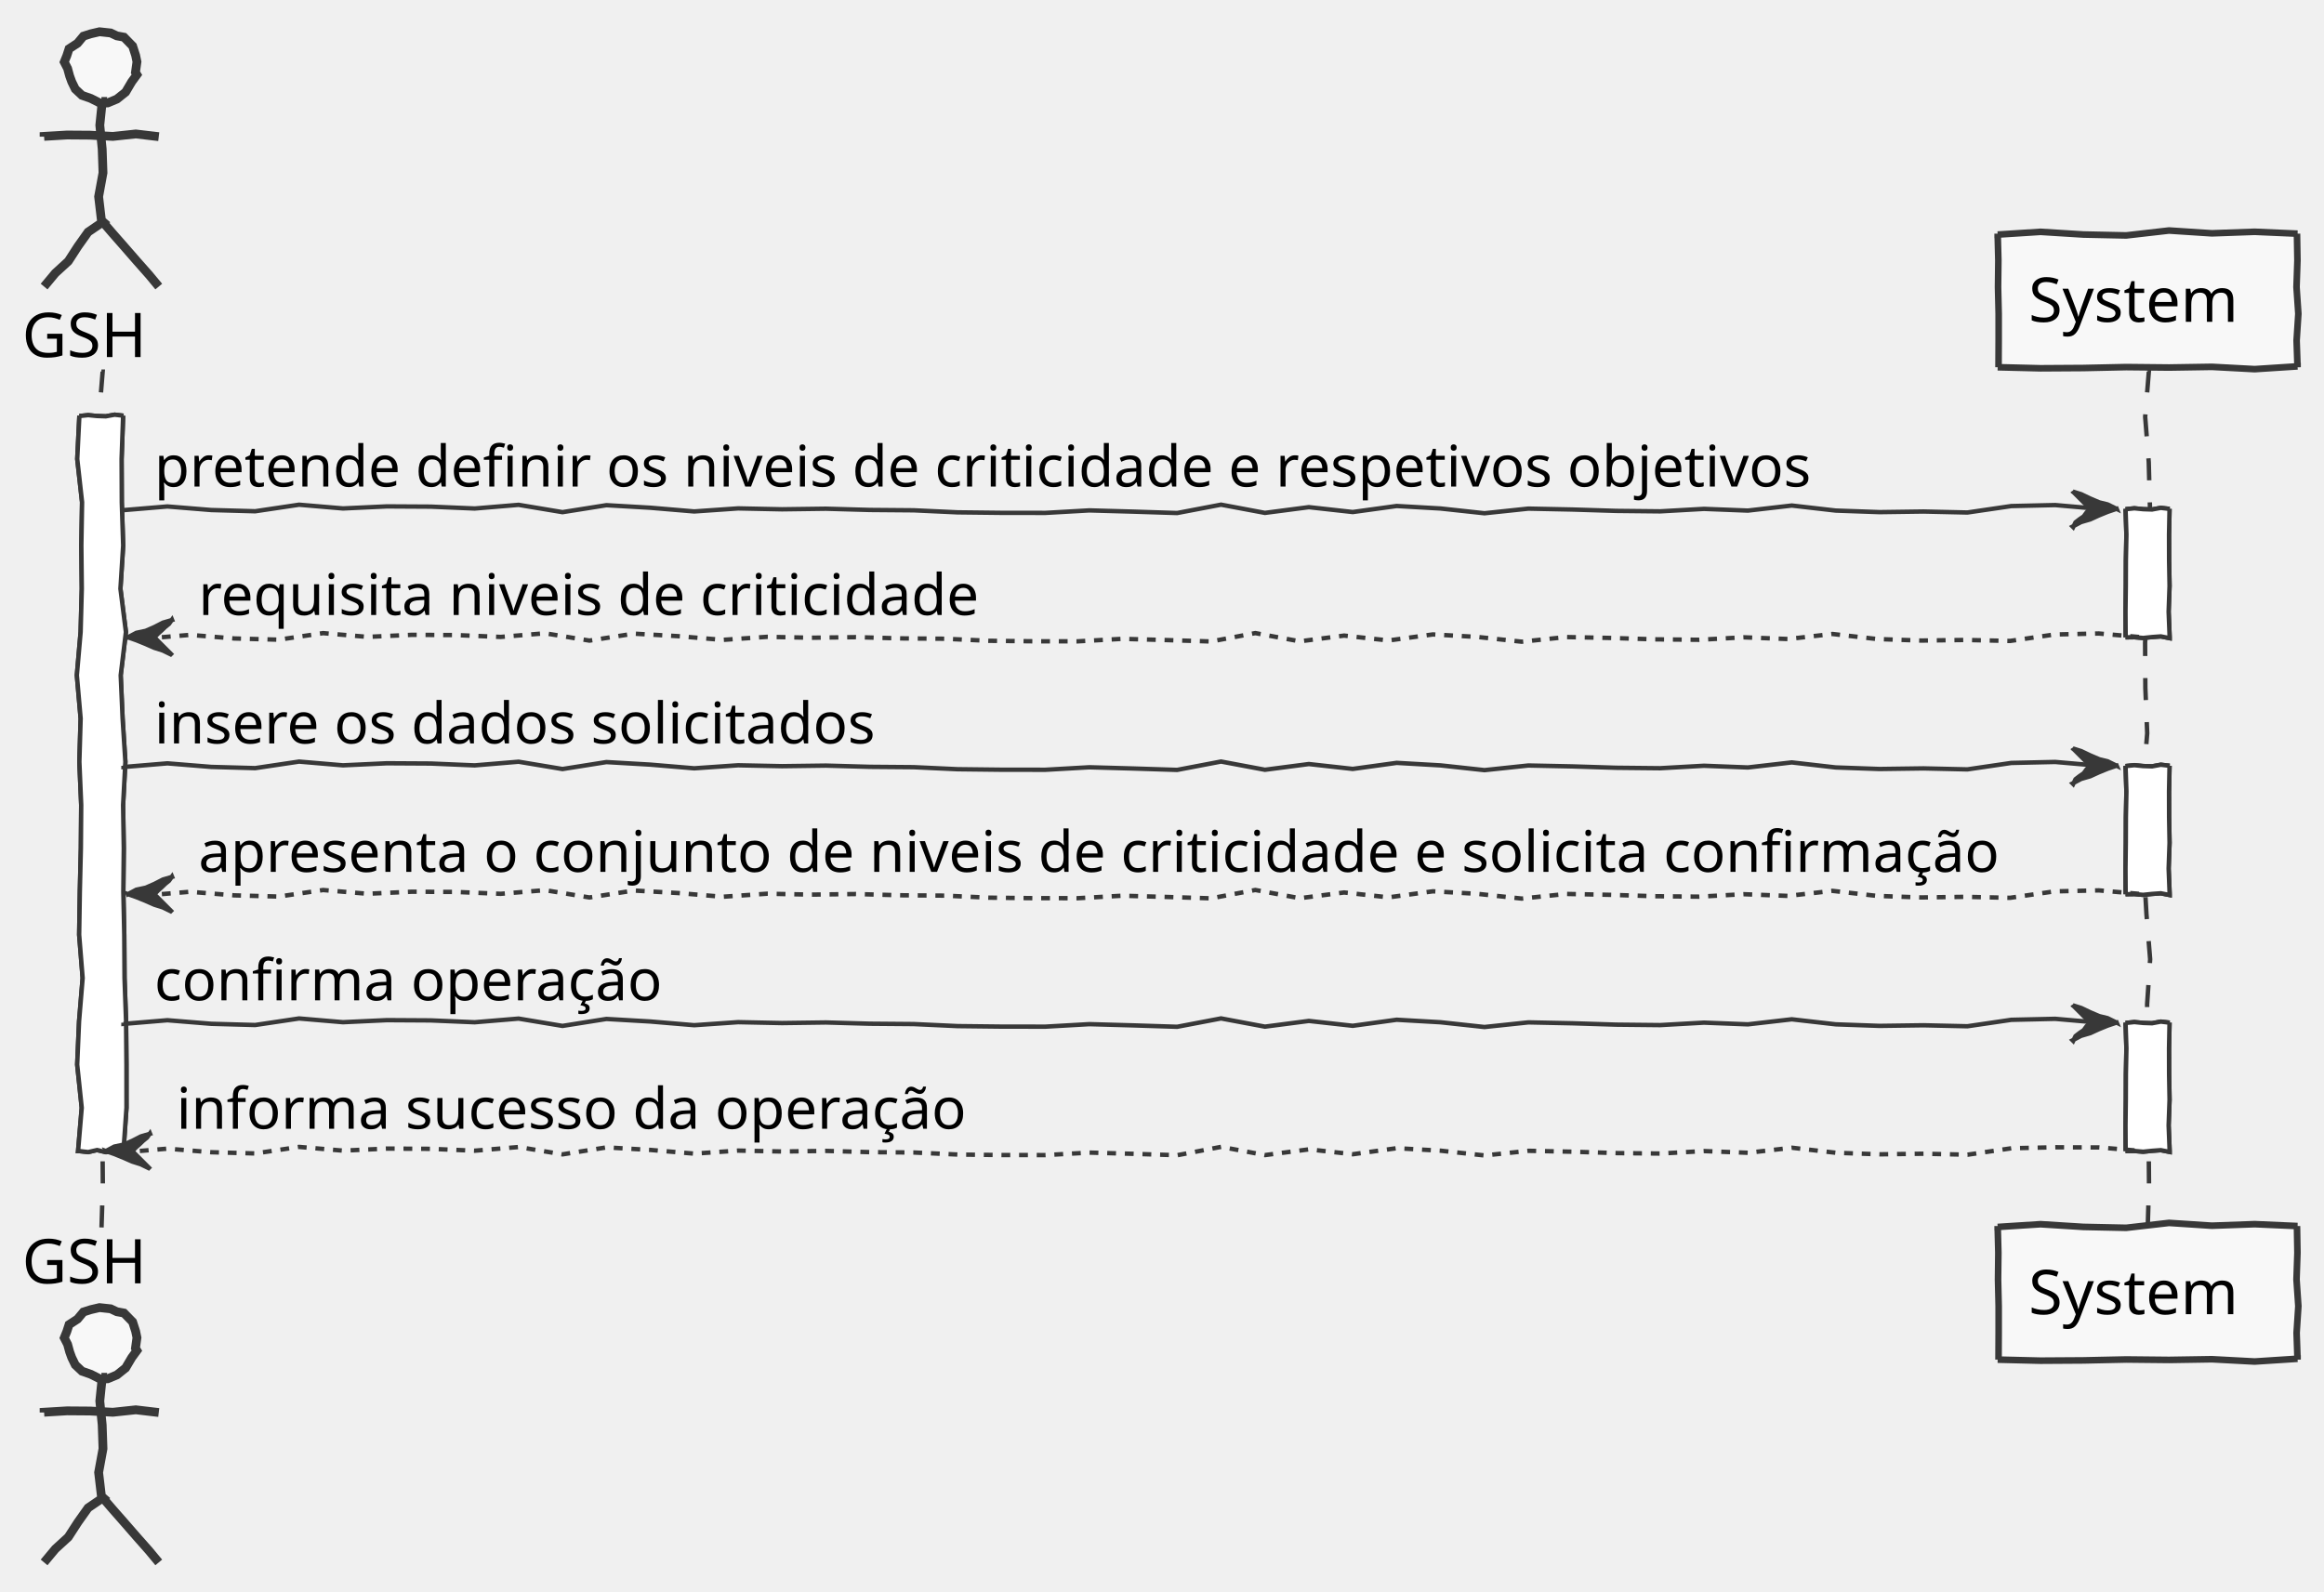
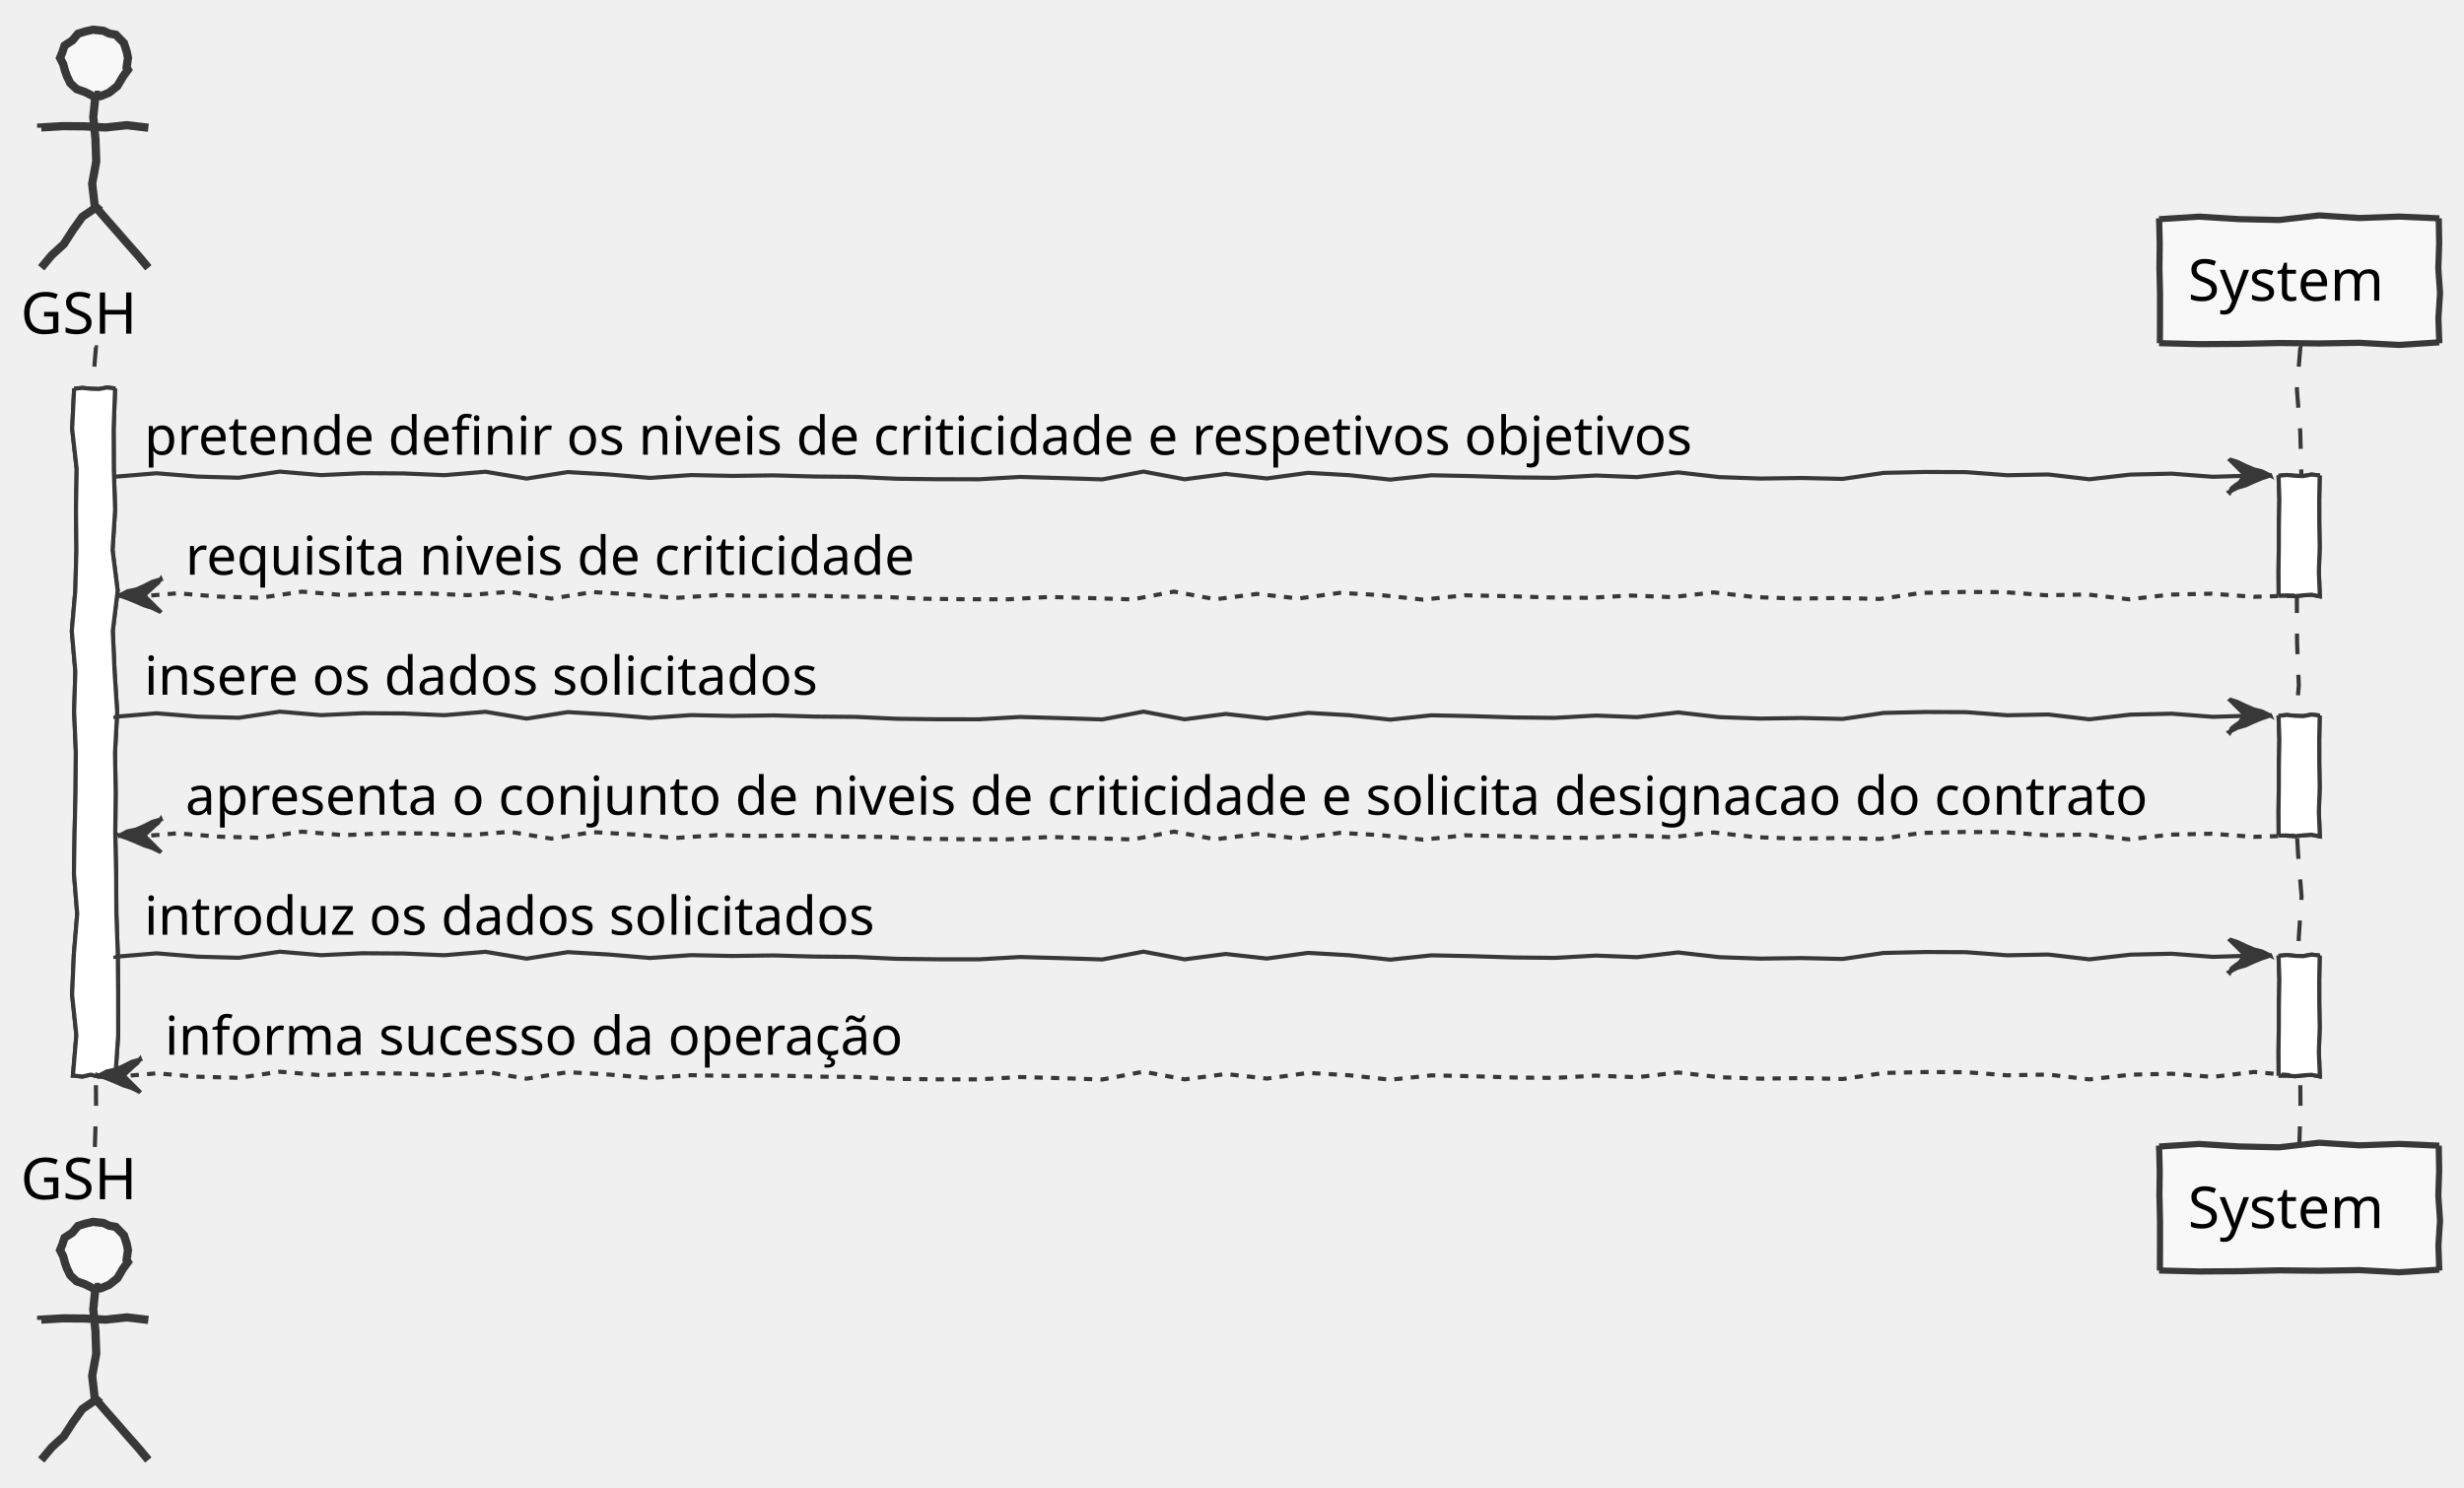
- <svg xmlns="http://www.w3.org/2000/svg" contentScriptType="application/ecmascript" contentStyleType="text/css" height="361px" preserveAspectRatio="none" style="width:527px;height:361px;" version="1.1" viewBox="0 0 527 361" width="527px" zoomAndPan="magnify">
+ <svg xmlns="http://www.w3.org/2000/svg" contentScriptType="application/ecmascript" contentStyleType="text/css" height="361px" preserveAspectRatio="none" style="width:598px;height:361px;" version="1.1" viewBox="0 0 598 361" width="598px" zoomAndPan="magnify">
  <defs />
  <g>
    <polygon fill="#FFFFFF" points="18,94.297,18,94.367,20,94.159,22,94.361,24,94.43,26,94.059,28,94.297,27.922,94.297,27.573,104.109,27.616,113.92,27.932,123.732,27.309,133.543,28.554,143.355,27.37,153.166,27.802,162.978,28.432,172.79,27.914,182.601,28.068,192.413,27.968,202.224,28.178,212.036,28.239,221.847,28.586,231.659,28.671,241.471,28.679,251.282,28,261.094,28,261.179,26,261.248,24,261.328,22,260.853,20,261.32,18,261.094,17.703,261.094,18.534,251.282,17.505,241.471,17.931,231.659,18.742,221.847,17.951,212.036,18.105,202.224,18.339,192.413,18.416,182.601,17.996,172.79,18.287,162.978,17.428,153.166,18.284,143.355,18.548,133.543,18.445,123.732,18.613,113.92,17.517,104.109,18,94.297" style="stroke:#383838;stroke-width:1.0;" />
-     <polygon fill="#FFFFFF" points="482,115.43,482,115.5,484,115.292,486,115.494,488,115.563,490,115.192,492,115.43,491.974,115.43,491.858,121.256,491.872,127.083,491.977,132.909,491.769,138.736,492,144.562,492,144.747,490,144.352,488,144.497,486,144.707,484,144.534,482,144.562,482.023,144.562,481.989,138.736,482.06,132.909,482.08,127.083,482.195,121.256,482,115.43" style="stroke:#383838;stroke-width:1.0;" />
-     <polygon fill="#FFFFFF" points="482,173.695,482,173.765,484,173.557,486,173.76,488,173.828,490,173.458,492,173.695,491.974,173.695,491.858,179.522,491.872,185.348,491.977,191.175,491.769,197.002,492,202.828,492,203.013,490,202.618,488,202.762,486,202.972,484,202.799,482,202.828,482.023,202.828,481.989,197.002,482.06,191.175,482.08,185.348,482.195,179.522,482,173.695" style="stroke:#383838;stroke-width:1.0;" />
-     <polygon fill="#FFFFFF" points="482,231.961,482,232.031,484,231.823,486,232.025,488,232.094,490,231.723,492,231.961,491.974,231.961,491.858,237.787,491.872,243.614,491.977,249.441,491.769,255.267,492,261.094,492,261.278,490,260.884,488,261.028,486,261.238,484,261.065,482,261.094,482.023,261.094,481.989,255.267,482.06,249.441,482.08,243.614,482.195,237.787,482,231.961" style="stroke:#383838;stroke-width:1.0;" />
+     <polygon fill="#FFFFFF" points="553,115.43,553,115.5,555,115.292,557,115.494,559,115.563,561,115.192,563,115.43,562.974,115.43,562.858,121.256,562.872,127.083,562.977,132.909,562.769,138.736,563,144.562,563,144.747,561,144.352,559,144.497,557,144.707,555,144.534,553,144.562,553.023,144.562,552.989,138.736,553.059,132.909,553.08,127.083,553.195,121.256,553,115.43" style="stroke:#383838;stroke-width:1.0;" />
+     <polygon fill="#FFFFFF" points="553,173.695,553,173.765,555,173.557,557,173.76,559,173.828,561,173.458,563,173.695,562.974,173.695,562.858,179.522,562.872,185.348,562.977,191.175,562.769,197.002,563,202.828,563,203.013,561,202.618,559,202.762,557,202.972,555,202.799,553,202.828,553.023,202.828,552.989,197.002,553.059,191.175,553.08,185.348,553.195,179.522,553,173.695" style="stroke:#383838;stroke-width:1.0;" />
+     <polygon fill="#FFFFFF" points="553,231.961,553,232.031,555,231.823,557,232.025,559,232.094,561,231.723,563,231.961,562.974,231.961,562.858,237.787,562.872,243.614,562.977,249.441,562.769,255.267,563,261.094,563,261.278,561,260.884,559,261.028,557,261.238,555,261.065,553,261.094,553.023,261.094,552.989,255.267,553.059,249.441,553.08,243.614,553.195,237.787,553,231.961" style="stroke:#383838;stroke-width:1.0;" />
    <path d="M23,84.297 L23.28,84.297 L22.448,94.549 L23.258,104.802 L23.533,115.054 L22.049,125.307 L22.896,135.559 L22.431,145.812 L22.489,156.064 L22.909,166.317 L22.078,176.569 L23.738,186.821 L22.16,197.074 L22.736,207.327 L23.576,217.579 L22.886,227.831 L23.091,238.084 L22.957,248.336 L23.238,258.589 L23.319,268.841 L23,279.094 " fill="none" style="stroke:#383838;stroke-width:1.0;stroke-dasharray:5.0,5.0;" />
-     <path d="M487,84.297 L487.28,84.297 L486.448,94.549 L487.258,104.802 L487.533,115.054 L486.049,125.307 L486.896,135.559 L486.431,145.812 L486.489,156.064 L486.909,166.317 L486.078,176.569 L487.738,186.821 L486.16,197.074 L486.736,207.327 L487.576,217.579 L486.886,227.831 L487.091,238.084 L486.957,248.336 L487.238,258.589 L487.319,268.841 L487,279.094 " fill="none" style="stroke:#383838;stroke-width:1.0;stroke-dasharray:5.0,5.0;" />
+     <path d="M558,84.297 L558.28,84.297 L557.448,94.549 L558.258,104.802 L558.533,115.054 L557.049,125.307 L557.896,135.559 L557.431,145.812 L557.489,156.064 L557.909,166.317 L557.078,176.569 L558.738,186.821 L557.16,197.074 L557.736,207.327 L558.576,217.579 L557.886,227.831 L558.091,238.084 L557.957,248.336 L558.238,258.589 L558.319,268.841 L558,279.094 " fill="none" style="stroke:#383838;stroke-width:1.0;stroke-dasharray:5.0,5.0;" />
    <text fill="#000000" font-family="FG Virgil" font-size="14" lengthAdjust="spacing" textLength="30" x="5" y="80.995">GSH</text>
    <polygon fill="#F8F8F8" points="31.044,16.946,29.872,18.548,28.485,20.895,26.501,22.477,24.416,23.341,22.754,23.417,20.618,22.335,18.602,21.628,17.072,20.194,16.27,18.551,15.794,17.243,15.328,15.535,14.571,14.065,15.152,12.63,15.662,11.058,17.574,9.814,18.919,8.201,20.584,7.665,22.564,7.204,25.102,7.478,26.492,8.133,28.109,8.431,30.074,10.444,30.759,12.57,31.057,14.021,30.72,16.411" style="stroke:#383838;stroke-width:2.0;" />
    <path d="M23,23 L23.187,23 L22.632,28.4 L23.172,33.8 L23.355,39.2 L22.366,44.6 L23,50 M10,31 L10,30.931 L15.2,30.621 L20.4,30.659 L25.6,30.939 L30.8,30.385 L36,31 M23,50 L23.372,50.322 L19.977,52.633 L17.667,55.885 L15.49,59.252 L12.542,61.95 L10,65 M23,50 L23.046,50.04 L25.578,52.981 L28.32,56.104 L30.961,59.139 L33.793,62.341 L36,65 " fill="none" style="stroke:#383838;stroke-width:2.0;" />
    <text fill="#000000" font-family="FG Virgil" font-size="14" lengthAdjust="spacing" textLength="30" x="5" y="291.089">GSH</text>
    <polygon fill="#F8F8F8" points="31.044,306.337,29.872,307.939,28.485,310.286,26.501,311.867,24.416,312.732,22.754,312.807,20.618,311.726,18.602,311.019,17.072,309.584,16.27,307.942,15.794,306.634,15.328,304.926,14.571,303.456,15.152,302.02,15.662,300.448,17.574,299.205,18.919,297.591,20.584,297.056,22.564,296.594,25.102,296.868,26.492,297.524,28.109,297.821,30.074,299.835,30.759,301.961,31.057,303.411,30.72,305.801" style="stroke:#383838;stroke-width:2.0;" />
    <path d="M23,312.391 L23.187,312.391 L22.632,317.791 L23.172,323.191 L23.355,328.591 L22.366,333.991 L23,339.391 M10,320.391 L10,320.322 L15.2,320.012 L20.4,320.05 L25.6,320.33 L30.8,319.776 L36,320.391 M23,339.391 L23.372,339.713 L19.977,342.024 L17.667,345.276 L15.49,348.642 L12.542,351.341 L10,354.391 M23,339.391 L23.046,339.43 L25.578,342.372 L28.32,345.495 L30.961,348.53 L33.793,351.732 L36,354.391 " fill="none" style="stroke:#383838;stroke-width:2.0;" />
-     <polygon fill="#F8F8F8" points="453,53,453,53.21,462.714,52.586,472.429,53.193,482.143,53.4,491.857,52.287,501.571,52.922,511.286,52.574,521,53,520.872,53,520.977,59.059,520.769,65.119,521.184,71.178,520.79,77.237,521,83.297,521,83.099,511.286,83.729,501.571,83.211,491.857,83.365,482.143,83.265,472.429,83.475,462.714,83.536,453,83.297,453.195,83.297,453.224,77.237,453.226,71.178,453.085,65.119,453.154,59.059,453,53" style="stroke:#383838;stroke-width:1.5;" />
-     <text fill="#000000" font-family="FG Virgil" font-size="14" lengthAdjust="spacing" textLength="54" x="460" y="72.995">System</text>
-     <polygon fill="#F8F8F8" points="453,278.094,453,278.304,462.714,277.679,472.429,278.287,482.143,278.493,491.857,277.38,501.571,278.016,511.286,277.667,521,278.094,520.872,278.094,520.977,284.153,520.769,290.212,521.184,296.272,520.79,302.331,521,308.391,521,308.193,511.286,308.823,501.571,308.305,491.857,308.459,482.143,308.359,472.429,308.569,462.714,308.63,453,308.391,453.195,308.391,453.224,302.331,453.226,296.272,453.085,290.212,453.154,284.153,453,278.094" style="stroke:#383838;stroke-width:1.5;" />
-     <text fill="#000000" font-family="FG Virgil" font-size="14" lengthAdjust="spacing" textLength="54" x="460" y="298.089">System</text>
+     <polygon fill="#F8F8F8" points="524,53,524,53.21,533.714,52.586,543.429,53.193,553.143,53.4,562.857,52.287,572.571,52.922,582.286,52.574,592,53,591.872,53,591.977,59.059,591.769,65.119,592.184,71.178,591.79,77.237,592,83.297,592,83.099,582.286,83.729,572.571,83.211,562.857,83.365,553.143,83.265,543.429,83.475,533.714,83.536,524,83.297,524.195,83.297,524.224,77.237,524.226,71.178,524.085,65.119,524.154,59.059,524,53" style="stroke:#383838;stroke-width:1.5;" />
+     <text fill="#000000" font-family="FG Virgil" font-size="14" lengthAdjust="spacing" textLength="54" x="531" y="72.995">System</text>
+     <polygon fill="#F8F8F8" points="524,278.094,524,278.304,533.714,277.679,543.429,278.287,553.143,278.493,562.857,277.38,572.571,278.016,582.286,277.667,592,278.094,591.872,278.094,591.977,284.153,591.769,290.212,592.184,296.272,591.79,302.331,592,308.391,592,308.193,582.286,308.823,572.571,308.305,562.857,308.459,553.143,308.359,543.429,308.569,533.714,308.63,524,308.391,524.195,308.391,524.224,302.331,524.226,296.272,524.085,290.212,524.154,284.153,524,278.094" style="stroke:#383838;stroke-width:1.5;" />
+     <text fill="#000000" font-family="FG Virgil" font-size="14" lengthAdjust="spacing" textLength="54" x="531" y="298.089">System</text>
    <polygon fill="#FFFFFF" points="18,94.297,18,94.367,20,94.159,22,94.361,24,94.43,26,94.059,28,94.297,27.922,94.297,27.573,104.109,27.616,113.92,27.932,123.732,27.309,133.543,28.554,143.355,27.37,153.166,27.802,162.978,28.432,172.79,27.914,182.601,28.068,192.413,27.968,202.224,28.178,212.036,28.239,221.847,28.586,231.659,28.671,241.471,28.679,251.282,28,261.094,28,261.179,26,261.248,24,261.328,22,260.853,20,261.32,18,261.094,17.703,261.094,18.534,251.282,17.505,241.471,17.931,231.659,18.742,221.847,17.951,212.036,18.105,202.224,18.339,192.413,18.416,182.601,17.996,172.79,18.287,162.978,17.428,153.166,18.284,143.355,18.548,133.543,18.445,123.732,18.613,113.92,17.517,104.109,18,94.297" style="stroke:#383838;stroke-width:1.0;" />
-     <polygon fill="#FFFFFF" points="482,115.43,482,115.5,484,115.292,486,115.494,488,115.563,490,115.192,492,115.43,491.974,115.43,491.858,121.256,491.872,127.083,491.977,132.909,491.769,138.736,492,144.562,492,144.747,490,144.352,488,144.497,486,144.707,484,144.534,482,144.562,482.023,144.562,481.989,138.736,482.06,132.909,482.08,127.083,482.195,121.256,482,115.43" style="stroke:#383838;stroke-width:1.0;" />
-     <polygon fill="#FFFFFF" points="482,173.695,482,173.765,484,173.557,486,173.76,488,173.828,490,173.458,492,173.695,491.974,173.695,491.858,179.522,491.872,185.348,491.977,191.175,491.769,197.002,492,202.828,492,203.013,490,202.618,488,202.762,486,202.972,484,202.799,482,202.828,482.023,202.828,481.989,197.002,482.06,191.175,482.08,185.348,482.195,179.522,482,173.695" style="stroke:#383838;stroke-width:1.0;" />
-     <polygon fill="#FFFFFF" points="482,231.961,482,232.031,484,231.823,486,232.025,488,232.094,490,231.723,492,231.961,491.974,231.961,491.858,237.787,491.872,243.614,491.977,249.441,491.769,255.267,492,261.094,492,261.278,490,260.884,488,261.028,486,261.238,484,261.065,482,261.094,482.023,261.094,481.989,255.267,482.06,249.441,482.08,243.614,482.195,237.787,482,231.961" style="stroke:#383838;stroke-width:1.0;" />
-     <polygon fill="#383838" points="470,111.43,470.026,111.495,471.949,112.102,474.024,113.09,476.05,113.953,477.912,114.409,480,115.43,479.99,115.406,477.947,116.098,475.952,116.911,473.992,117.809,471.914,118.416,470,119.43,470.13,119.56,470.651,118.481,471.553,117.783,472.502,117.132,473.18,116.21,474,115.43,474.016,115.446,473.192,114.622,472.442,113.872,471.656,113.086,470.938,112.368,470,111.43" style="stroke:#383838;stroke-width:1.0;" />
-     <path d="M28,115.43 L28,115.71 L37.956,114.877 L47.911,115.687 L57.867,115.963 L67.822,114.478 L77.778,115.326 L87.733,114.861 L97.689,114.918 L107.644,115.339 L117.6,114.508 L127.556,116.168 L137.511,114.589 L147.467,115.166 L157.422,116.006 L167.378,115.315 L177.333,115.521 L187.289,115.387 L197.244,115.668 L207.2,115.749 L217.156,116.211 L227.111,116.324 L237.067,116.335 L247.022,115.769 L256.978,116.048 L266.933,116.366 L276.889,114.468 L286.844,116.334 L296.8,115.034 L306.756,116.141 L316.711,114.77 L326.667,115.338 L336.622,116.418 L346.578,115.365 L356.533,115.57 L366.489,115.881 L376.444,115.985 L386.4,115.424 L396.356,115.813 L406.311,114.666 L416.267,115.809 L426.222,116.161 L436.178,116.022 L446.133,116.247 L456.089,114.786 L466.044,114.56 L476,115.43 " fill="none" style="stroke:#383838;stroke-width:1.0;" />
+     <polygon fill="#FFFFFF" points="553,115.43,553,115.5,555,115.292,557,115.494,559,115.563,561,115.192,563,115.43,562.974,115.43,562.858,121.256,562.872,127.083,562.977,132.909,562.769,138.736,563,144.562,563,144.747,561,144.352,559,144.497,557,144.707,555,144.534,553,144.562,553.023,144.562,552.989,138.736,553.059,132.909,553.08,127.083,553.195,121.256,553,115.43" style="stroke:#383838;stroke-width:1.0;" />
+     <polygon fill="#FFFFFF" points="553,173.695,553,173.765,555,173.557,557,173.76,559,173.828,561,173.458,563,173.695,562.974,173.695,562.858,179.522,562.872,185.348,562.977,191.175,562.769,197.002,563,202.828,563,203.013,561,202.618,559,202.762,557,202.972,555,202.799,553,202.828,553.023,202.828,552.989,197.002,553.059,191.175,553.08,185.348,553.195,179.522,553,173.695" style="stroke:#383838;stroke-width:1.0;" />
+     <polygon fill="#FFFFFF" points="553,231.961,553,232.031,555,231.823,557,232.025,559,232.094,561,231.723,563,231.961,562.974,231.961,562.858,237.787,562.872,243.614,562.977,249.441,562.769,255.267,563,261.094,563,261.278,561,260.884,559,261.028,557,261.238,555,261.065,553,261.094,553.023,261.094,552.989,255.267,553.059,249.441,553.08,243.614,553.195,237.787,553,231.961" style="stroke:#383838;stroke-width:1.0;" />
+     <polygon fill="#383838" points="541,111.43,541.026,111.495,542.949,112.102,545.024,113.09,547.049,113.953,548.912,114.409,551,115.43,550.99,115.406,548.947,116.098,546.952,116.911,544.992,117.809,542.914,118.416,541,119.43,541.13,119.56,541.651,118.481,542.553,117.783,543.502,117.132,544.18,116.21,545,115.43,545.016,115.446,544.192,114.622,543.442,113.872,542.656,113.086,541.938,112.368,541,111.43" style="stroke:#383838;stroke-width:1.0;" />
+     <path d="M28,115.43 L28,115.71 L37.981,114.877 L47.962,115.687 L57.942,115.963 L67.923,114.478 L77.904,115.326 L87.885,114.861 L97.865,114.918 L107.846,115.339 L117.827,114.508 L127.808,116.168 L137.788,114.589 L147.769,115.166 L157.75,116.006 L167.731,115.315 L177.712,115.521 L187.692,115.387 L197.673,115.668 L207.654,115.749 L217.635,116.211 L227.615,116.324 L237.596,116.335 L247.577,115.769 L257.558,116.048 L267.538,116.366 L277.519,114.468 L287.5,116.334 L297.481,115.034 L307.462,116.141 L317.442,114.77 L327.423,115.338 L337.404,116.418 L347.385,115.365 L357.365,115.57 L367.346,115.881 L377.327,115.985 L387.308,115.424 L397.288,115.813 L407.269,114.666 L417.25,115.809 L427.231,116.161 L437.212,116.022 L447.192,116.247 L457.173,114.786 L467.154,114.56 L477.135,114.601 L487.115,115.351 L497.096,115.168 L507.077,116.338 L517.058,115.197 L527.038,114.972 L537.019,115.734 L547,115.43 " fill="none" style="stroke:#383838;stroke-width:1.0;" />
    <text fill="#000000" font-family="FG Virgil" font-size="13" lengthAdjust="spacing" textLength="396" x="35" y="110.364">pretende definir os niveis de criticidade e respetivos objetivos</text>
    <polygon fill="#383838" points="39,140.562,39.026,140.627,36.949,141.234,35.024,142.222,33.05,143.086,30.912,143.542,29,144.562,28.99,144.538,30.947,145.231,32.953,146.044,34.992,146.941,36.914,147.548,39,148.562,39.13,148.693,38.051,147.614,37.353,146.916,36.702,146.264,35.78,145.342,35,144.562,35.016,144.579,35.792,143.755,36.642,143.005,37.456,142.219,38.338,141.5,39,140.562" style="stroke:#383838;stroke-width:1.0;" />
-     <path d="M33,144.562 L33,144.843 L43.067,144.01 L53.133,144.82 L63.2,145.095 L73.267,143.611 L83.333,144.459 L93.4,143.994 L103.467,144.051 L113.533,144.472 L123.6,143.641 L133.667,145.301 L143.733,143.722 L153.8,144.299 L163.867,145.138 L173.933,144.448 L184,144.654 L194.067,144.52 L204.133,144.8 L214.2,144.881 L224.267,145.343 L234.333,145.457 L244.4,145.468 L254.467,144.902 L264.533,145.181 L274.6,145.499 L284.667,143.601 L294.733,145.467 L304.8,144.167 L314.867,145.274 L324.933,143.903 L335,144.471 L345.067,145.551 L355.133,144.498 L365.2,144.703 L375.267,145.014 L385.333,145.118 L395.4,144.557 L405.467,144.946 L415.533,143.799 L425.6,144.942 L435.667,145.293 L445.733,145.155 L455.8,145.38 L465.867,143.918 L475.933,143.693 L486,144.562 " fill="none" style="stroke:#383838;stroke-width:1.0;stroke-dasharray:2.0,2.0;" />
+     <path d="M33,144.562 L33,144.843 L43.077,144.01 L53.154,144.82 L63.231,145.095 L73.308,143.611 L83.385,144.459 L93.462,143.994 L103.538,144.051 L113.615,144.472 L123.692,143.641 L133.769,145.301 L143.846,143.722 L153.923,144.299 L164,145.138 L174.077,144.448 L184.154,144.654 L194.231,144.52 L204.308,144.8 L214.385,144.881 L224.462,145.343 L234.538,145.457 L244.615,145.468 L254.692,144.902 L264.769,145.181 L274.846,145.499 L284.923,143.601 L295,145.467 L305.077,144.167 L315.154,145.274 L325.231,143.903 L335.308,144.471 L345.385,145.551 L355.462,144.498 L365.538,144.703 L375.615,145.014 L385.692,145.118 L395.769,144.557 L405.846,144.946 L415.923,143.799 L426,144.942 L436.077,145.293 L446.154,145.155 L456.231,145.38 L466.308,143.918 L476.385,143.693 L486.462,143.734 L496.538,144.484 L506.615,144.3 L516.692,145.471 L526.769,144.33 L536.846,144.105 L546.923,144.867 L557,144.562 " fill="none" style="stroke:#383838;stroke-width:1.0;stroke-dasharray:2.0,2.0;" />
    <text fill="#000000" font-family="FG Virgil" font-size="13" lengthAdjust="spacing" textLength="185" x="45" y="139.497">requisita niveis de criticidade</text>
-     <polygon fill="#383838" points="470,169.695,470.026,169.76,471.949,170.367,474.024,171.355,476.05,172.219,477.912,172.674,480,173.695,479.99,173.671,477.947,174.363,475.952,175.177,473.992,176.074,471.914,176.681,470,177.695,470.13,177.826,470.651,176.747,471.553,176.049,472.502,175.397,473.18,174.475,474,173.695,474.016,173.711,473.192,172.888,472.442,172.137,471.656,171.352,470.938,170.633,470,169.695" style="stroke:#383838;stroke-width:1.0;" />
-     <path d="M28,173.695 L28,173.976 L37.956,173.143 L47.911,173.953 L57.867,174.228 L67.822,172.744 L77.778,173.592 L87.733,173.127 L97.689,173.184 L107.644,173.604 L117.6,172.774 L127.556,174.434 L137.511,172.855 L147.467,173.432 L157.422,174.271 L167.378,173.581 L177.333,173.786 L187.289,173.653 L197.244,173.933 L207.2,174.014 L217.156,174.476 L227.111,174.59 L237.067,174.601 L247.022,174.035 L256.978,174.313 L266.933,174.632 L276.889,172.734 L286.844,174.6 L296.8,173.3 L306.756,174.407 L316.711,173.035 L326.667,173.604 L336.622,174.684 L346.578,173.63 L356.533,173.836 L366.489,174.147 L376.444,174.25 L386.4,173.69 L396.356,174.078 L406.311,172.932 L416.267,174.075 L426.222,174.426 L436.178,174.288 L446.133,174.513 L456.089,173.051 L466.044,172.826 L476,173.695 " fill="none" style="stroke:#383838;stroke-width:1.0;" />
+     <polygon fill="#383838" points="541,169.695,541.026,169.76,542.949,170.367,545.024,171.355,547.049,172.219,548.912,172.674,551,173.695,550.99,173.671,548.947,174.363,546.952,175.177,544.992,176.074,542.914,176.681,541,177.695,541.13,177.826,541.651,176.747,542.553,176.049,543.502,175.397,544.18,174.475,545,173.695,545.016,173.711,544.192,172.888,543.442,172.137,542.656,171.352,541.938,170.633,541,169.695" style="stroke:#383838;stroke-width:1.0;" />
+     <path d="M28,173.695 L28,173.976 L37.981,173.143 L47.962,173.953 L57.942,174.228 L67.923,172.744 L77.904,173.592 L87.885,173.127 L97.865,173.184 L107.846,173.604 L117.827,172.774 L127.808,174.434 L137.788,172.855 L147.769,173.432 L157.75,174.271 L167.731,173.581 L177.712,173.786 L187.692,173.653 L197.673,173.933 L207.654,174.014 L217.635,174.476 L227.615,174.59 L237.596,174.601 L247.577,174.035 L257.558,174.313 L267.538,174.632 L277.519,172.734 L287.5,174.6 L297.481,173.3 L307.462,174.407 L317.442,173.035 L327.423,173.604 L337.404,174.684 L347.385,173.63 L357.365,173.836 L367.346,174.147 L377.327,174.25 L387.308,173.69 L397.288,174.078 L407.269,172.932 L417.25,174.075 L427.231,174.426 L437.212,174.288 L447.192,174.513 L457.173,173.051 L467.154,172.826 L477.135,172.867 L487.115,173.617 L497.096,173.433 L507.077,174.604 L517.058,173.462 L527.038,173.238 L537.019,174 L547,173.695 " fill="none" style="stroke:#383838;stroke-width:1.0;" />
    <text fill="#000000" font-family="FG Virgil" font-size="13" lengthAdjust="spacing" textLength="172" x="35" y="168.629">insere os dados solicitados</text>
    <polygon fill="#383838" points="39,198.828,39.026,198.893,36.949,199.5,35.024,200.488,33.05,201.352,30.912,201.807,29,202.828,28.99,202.804,30.947,203.496,32.953,204.309,34.992,205.207,36.914,205.814,39,206.828,39.13,206.959,38.051,205.88,37.353,205.181,36.702,204.53,35.78,203.608,35,202.828,35.016,202.844,35.792,202.021,36.642,201.27,37.456,200.484,38.338,199.766,39,198.828" style="stroke:#383838;stroke-width:1.0;" />
-     <path d="M33,202.828 L33,203.108 L43.067,202.276 L53.133,203.086 L63.2,203.361 L73.267,201.877 L83.333,202.725 L93.4,202.26 L103.467,202.317 L113.533,202.737 L123.6,201.906 L133.667,203.566 L143.733,201.988 L153.8,202.564 L163.867,203.404 L173.933,202.714 L184,202.919 L194.067,202.786 L204.133,203.066 L214.2,203.147 L224.267,203.609 L234.333,203.723 L244.4,203.734 L254.467,203.168 L264.533,203.446 L274.6,203.764 L284.667,201.867 L294.733,203.733 L304.8,202.433 L314.867,203.54 L324.933,202.168 L335,202.737 L345.067,203.817 L355.133,202.763 L365.2,202.969 L375.267,203.28 L385.333,203.383 L395.4,202.823 L405.467,203.211 L415.533,202.065 L425.6,203.207 L435.667,203.559 L445.733,203.421 L455.8,203.645 L465.867,202.184 L475.933,201.958 L486,202.828 " fill="none" style="stroke:#383838;stroke-width:1.0;stroke-dasharray:2.0,2.0;" />
-     <text fill="#000000" font-family="FG Virgil" font-size="13" lengthAdjust="spacing" textLength="430" x="45" y="197.762">apresenta o conjunto de niveis de criticidade e solicita confirmação</text>
-     <polygon fill="#383838" points="470,227.961,470.026,228.026,471.949,228.633,474.024,229.621,476.05,230.485,477.912,230.94,480,231.961,479.99,231.937,477.947,232.629,475.952,233.442,473.992,234.34,471.914,234.947,470,235.961,470.13,236.091,470.651,235.012,471.553,234.314,472.502,233.663,473.18,232.741,474,231.961,474.016,231.977,473.192,231.153,472.442,230.403,471.656,229.617,470.938,228.899,470,227.961" style="stroke:#383838;stroke-width:1.0;" />
-     <path d="M28,231.961 L28,232.241 L37.956,231.409 L47.911,232.219 L57.867,232.494 L67.822,231.01 L77.778,231.857 L87.733,231.392 L97.689,231.45 L107.644,231.87 L117.6,231.039 L127.556,232.699 L137.511,231.121 L147.467,231.697 L157.422,232.537 L167.378,231.847 L177.333,232.052 L187.289,231.918 L197.244,232.199 L207.2,232.28 L217.156,232.742 L227.111,232.856 L237.067,232.867 L247.022,232.3 L256.978,232.579 L266.933,232.897 L276.889,230.999 L286.844,232.866 L296.8,231.566 L306.756,232.673 L316.711,231.301 L326.667,231.87 L336.622,232.95 L346.578,231.896 L356.533,232.101 L366.489,232.412 L376.444,232.516 L386.4,231.956 L396.356,232.344 L406.311,231.198 L416.267,232.34 L426.222,232.692 L436.178,232.554 L446.133,232.778 L456.089,231.317 L466.044,231.091 L476,231.961 " fill="none" style="stroke:#383838;stroke-width:1.0;" />
-     <text fill="#000000" font-family="FG Virgil" font-size="13" lengthAdjust="spacing" textLength="121" x="35" y="226.895">confirma operação</text>
+     <path d="M33,202.828 L33,203.108 L43.077,202.276 L53.154,203.086 L63.231,203.361 L73.308,201.877 L83.385,202.725 L93.462,202.26 L103.538,202.317 L113.615,202.737 L123.692,201.906 L133.769,203.566 L143.846,201.988 L153.923,202.564 L164,203.404 L174.077,202.714 L184.154,202.919 L194.231,202.786 L204.308,203.066 L214.385,203.147 L224.462,203.609 L234.538,203.723 L244.615,203.734 L254.692,203.168 L264.769,203.446 L274.846,203.764 L284.923,201.867 L295,203.733 L305.077,202.433 L315.154,203.54 L325.231,202.168 L335.308,202.737 L345.385,203.817 L355.462,202.763 L365.538,202.969 L375.615,203.28 L385.692,203.383 L395.769,202.823 L405.846,203.211 L415.923,202.065 L426,203.207 L436.077,203.559 L446.154,203.421 L456.231,203.645 L466.308,202.184 L476.385,201.958 L486.462,202 L496.538,202.75 L506.615,202.566 L516.692,203.737 L526.769,202.595 L536.846,202.371 L546.923,203.132 L557,202.828 " fill="none" style="stroke:#383838;stroke-width:1.0;stroke-dasharray:2.0,2.0;" />
+     <text fill="#000000" font-family="FG Virgil" font-size="13" lengthAdjust="spacing" textLength="501" x="45" y="197.762">apresenta o conjunto de niveis de criticidade e solicita designacao do contrato</text>
+     <polygon fill="#383838" points="541,227.961,541.026,228.026,542.949,228.633,545.024,229.621,547.049,230.485,548.912,230.94,551,231.961,550.99,231.937,548.947,232.629,546.952,233.442,544.992,234.34,542.914,234.947,541,235.961,541.13,236.091,541.651,235.012,542.553,234.314,543.502,233.663,544.18,232.741,545,231.961,545.016,231.977,544.192,231.153,543.442,230.403,542.656,229.617,541.938,228.899,541,227.961" style="stroke:#383838;stroke-width:1.0;" />
+     <path d="M28,231.961 L28,232.241 L37.981,231.409 L47.962,232.219 L57.942,232.494 L67.923,231.01 L77.904,231.857 L87.885,231.392 L97.865,231.45 L107.846,231.87 L117.827,231.039 L127.808,232.699 L137.788,231.121 L147.769,231.697 L157.75,232.537 L167.731,231.847 L177.712,232.052 L187.692,231.918 L197.673,232.199 L207.654,232.28 L217.635,232.742 L227.615,232.856 L237.596,232.867 L247.577,232.3 L257.558,232.579 L267.538,232.897 L277.519,230.999 L287.5,232.866 L297.481,231.566 L307.462,232.673 L317.442,231.301 L327.423,231.87 L337.404,232.95 L347.385,231.896 L357.365,232.101 L367.346,232.412 L377.327,232.516 L387.308,231.956 L397.288,232.344 L407.269,231.198 L417.25,232.34 L427.231,232.692 L437.212,232.554 L447.192,232.778 L457.173,231.317 L467.154,231.091 L477.135,231.132 L487.115,231.882 L497.096,231.699 L507.077,232.869 L517.058,231.728 L527.038,231.504 L537.019,232.265 L547,231.961 " fill="none" style="stroke:#383838;stroke-width:1.0;" />
+     <text fill="#000000" font-family="FG Virgil" font-size="13" lengthAdjust="spacing" textLength="185" x="35" y="226.895">introduz os dados solicitados</text>
    <polygon fill="#383838" points="34,257.094,34.026,257.159,31.949,257.765,30.024,258.754,28.049,259.617,25.912,260.073,24,261.094,23.99,261.07,25.947,261.762,27.953,262.575,29.992,263.473,31.914,264.08,34,265.094,34.13,265.224,33.051,264.145,32.353,263.447,31.702,262.796,30.78,261.873,30,261.094,30.016,261.11,30.793,260.286,31.642,259.536,32.456,258.75,33.338,258.032,34,257.094" style="stroke:#383838;stroke-width:1.0;" />
-     <path d="M28,261.094 L28,261.374 L37.956,260.541 L47.913,261.351 L57.87,261.627 L67.826,260.143 L77.783,260.99 L87.739,260.525 L97.696,260.582 L107.652,261.003 L117.609,260.172 L127.565,261.832 L137.522,260.253 L147.478,260.83 L157.435,261.67 L167.391,260.979 L177.348,261.185 L187.304,261.051 L197.261,261.332 L207.217,261.413 L217.174,261.875 L227.13,261.988 L237.087,261.999 L247.043,261.433 L257,261.712 L266.957,262.03 L276.913,260.132 L286.87,261.998 L296.826,260.698 L306.783,261.805 L316.739,260.434 L326.696,261.002 L336.652,262.083 L346.609,261.029 L356.565,261.234 L366.522,261.545 L376.478,261.649 L386.435,261.089 L396.391,261.477 L406.348,260.33 L416.304,261.473 L426.261,261.825 L436.217,261.687 L446.174,261.911 L456.13,260.45 L466.087,260.224 L476.043,260.265 L486,261.094 " fill="none" style="stroke:#383838;stroke-width:1.0;stroke-dasharray:2.0,2.0;" />
+     <path d="M28,261.094 L28,261.374 L37.981,260.541 L47.962,261.351 L57.943,261.627 L67.924,260.143 L77.906,260.99 L87.887,260.525 L97.868,260.582 L107.849,261.003 L117.83,260.172 L127.811,261.832 L137.792,260.253 L147.774,260.83 L157.755,261.67 L167.736,260.979 L177.717,261.185 L187.698,261.051 L197.679,261.332 L207.66,261.413 L217.642,261.875 L227.623,261.988 L237.604,261.999 L247.585,261.433 L257.566,261.712 L267.547,262.03 L277.528,260.132 L287.509,261.998 L297.491,260.698 L307.472,261.805 L317.453,260.434 L327.434,261.002 L337.415,262.083 L347.396,261.029 L357.377,261.234 L367.358,261.545 L377.34,261.649 L387.321,261.089 L397.302,261.477 L407.283,260.33 L417.264,261.473 L427.245,261.825 L437.226,261.687 L447.207,261.911 L457.189,260.45 L467.17,260.224 L477.151,260.265 L487.132,261.015 L497.113,260.832 L507.094,262.002 L517.076,260.861 L527.057,260.636 L537.038,261.398 L547.019,260.205 L557,261.094 " fill="none" style="stroke:#383838;stroke-width:1.0;stroke-dasharray:2.0,2.0;" />
    <text fill="#000000" font-family="FG Virgil" font-size="13" lengthAdjust="spacing" textLength="190" x="40" y="256.028">informa sucesso da operação</text>
  </g>
</svg>
